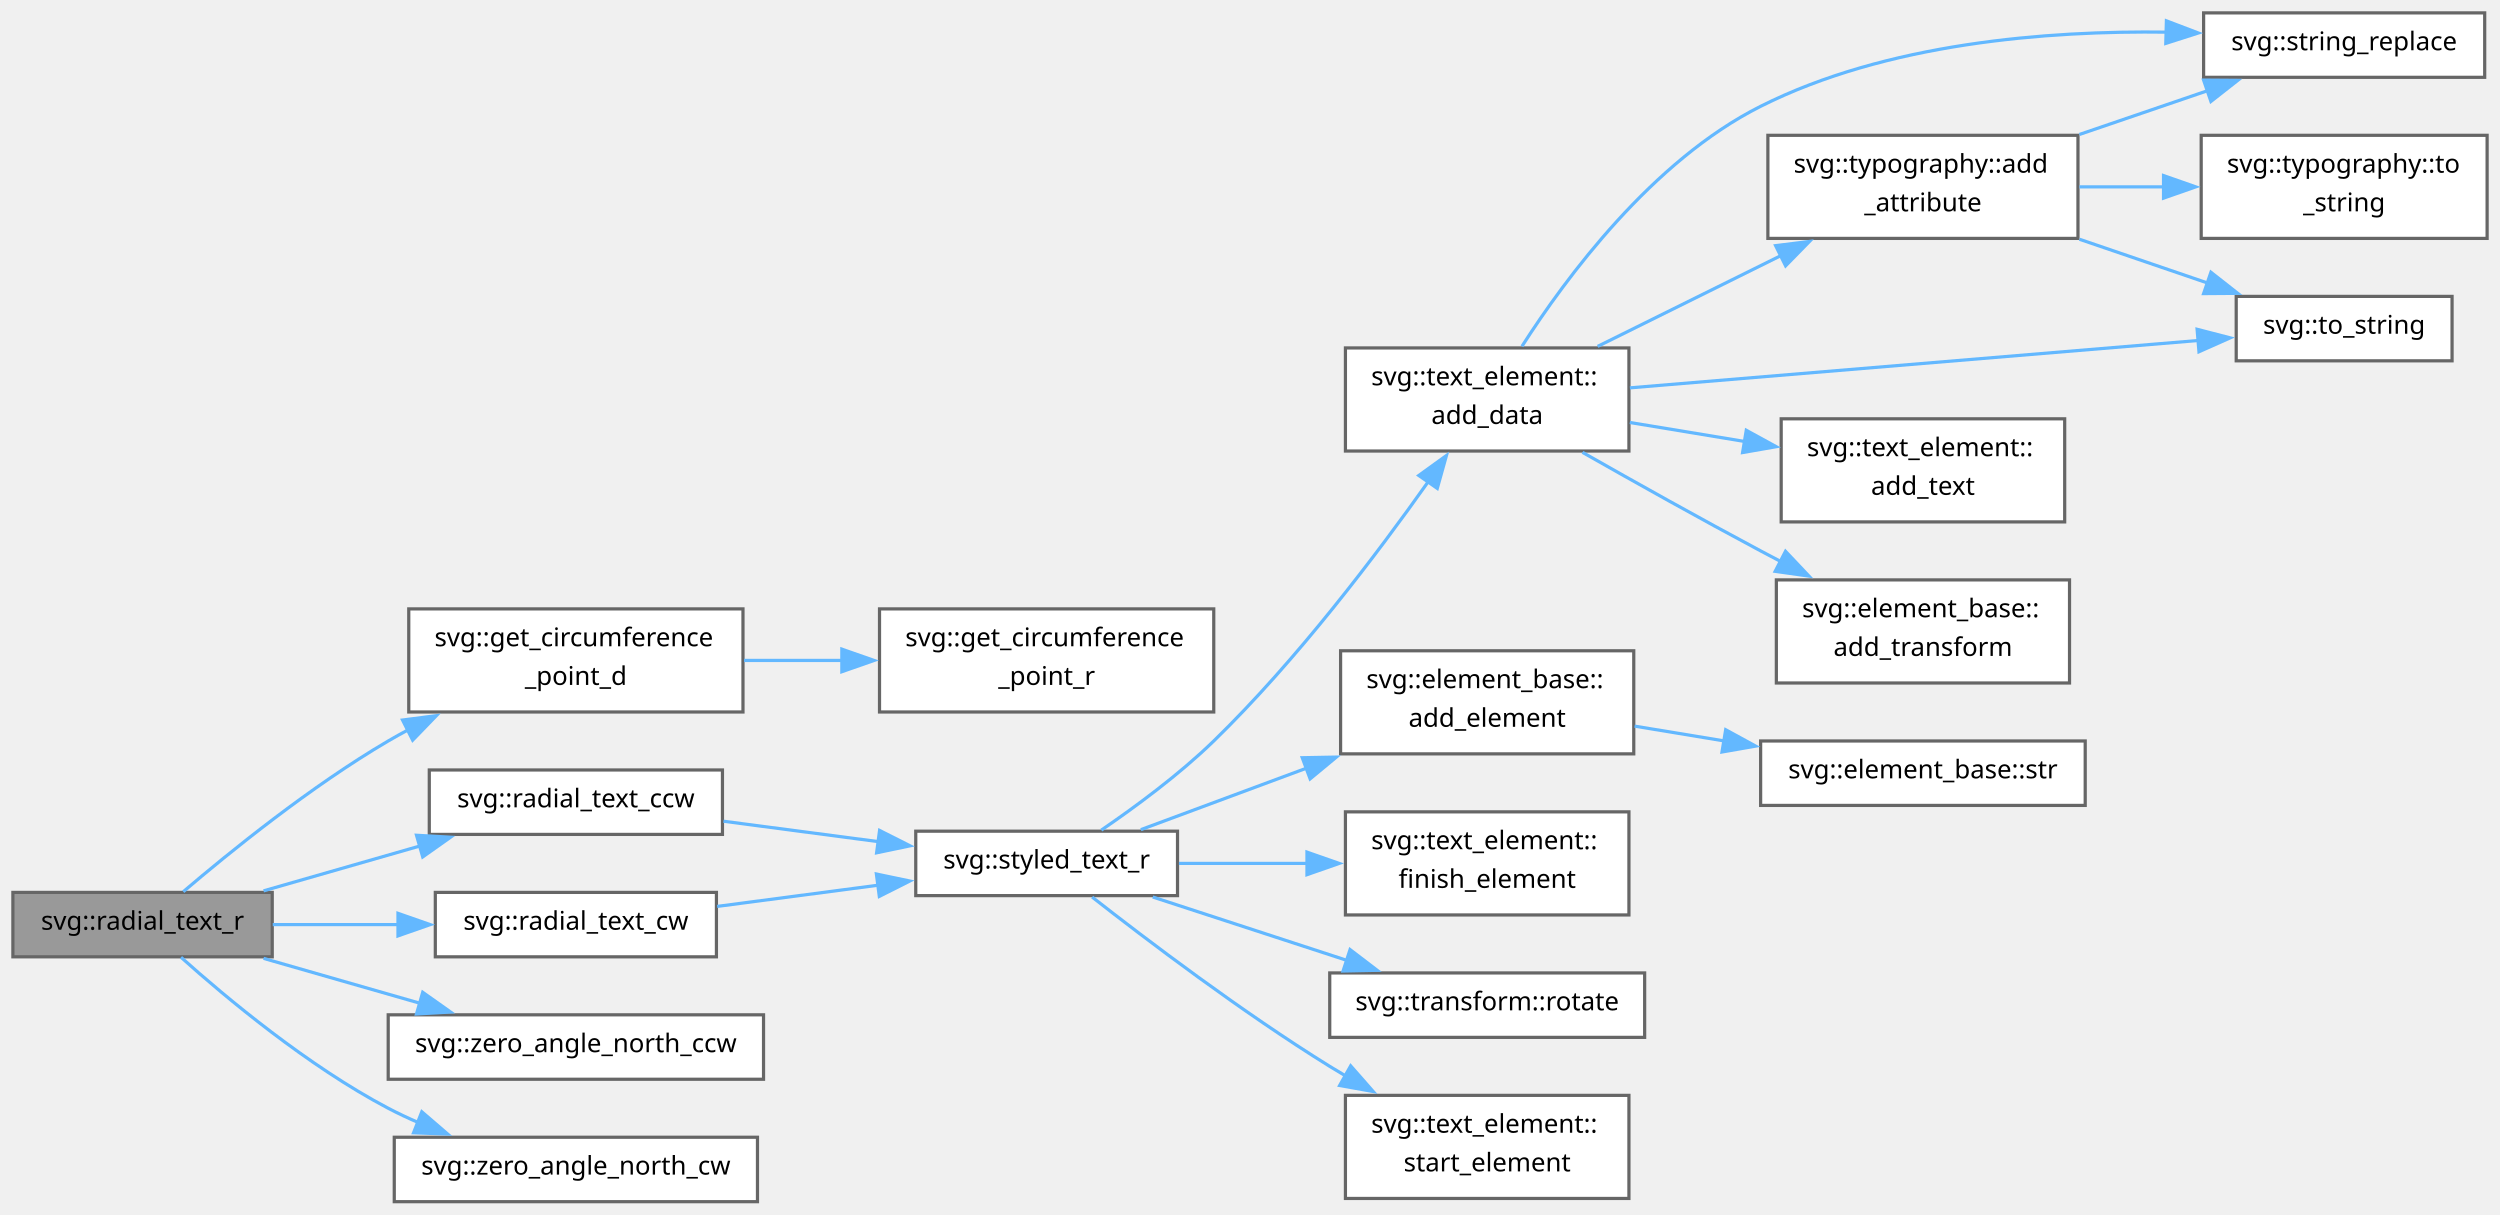
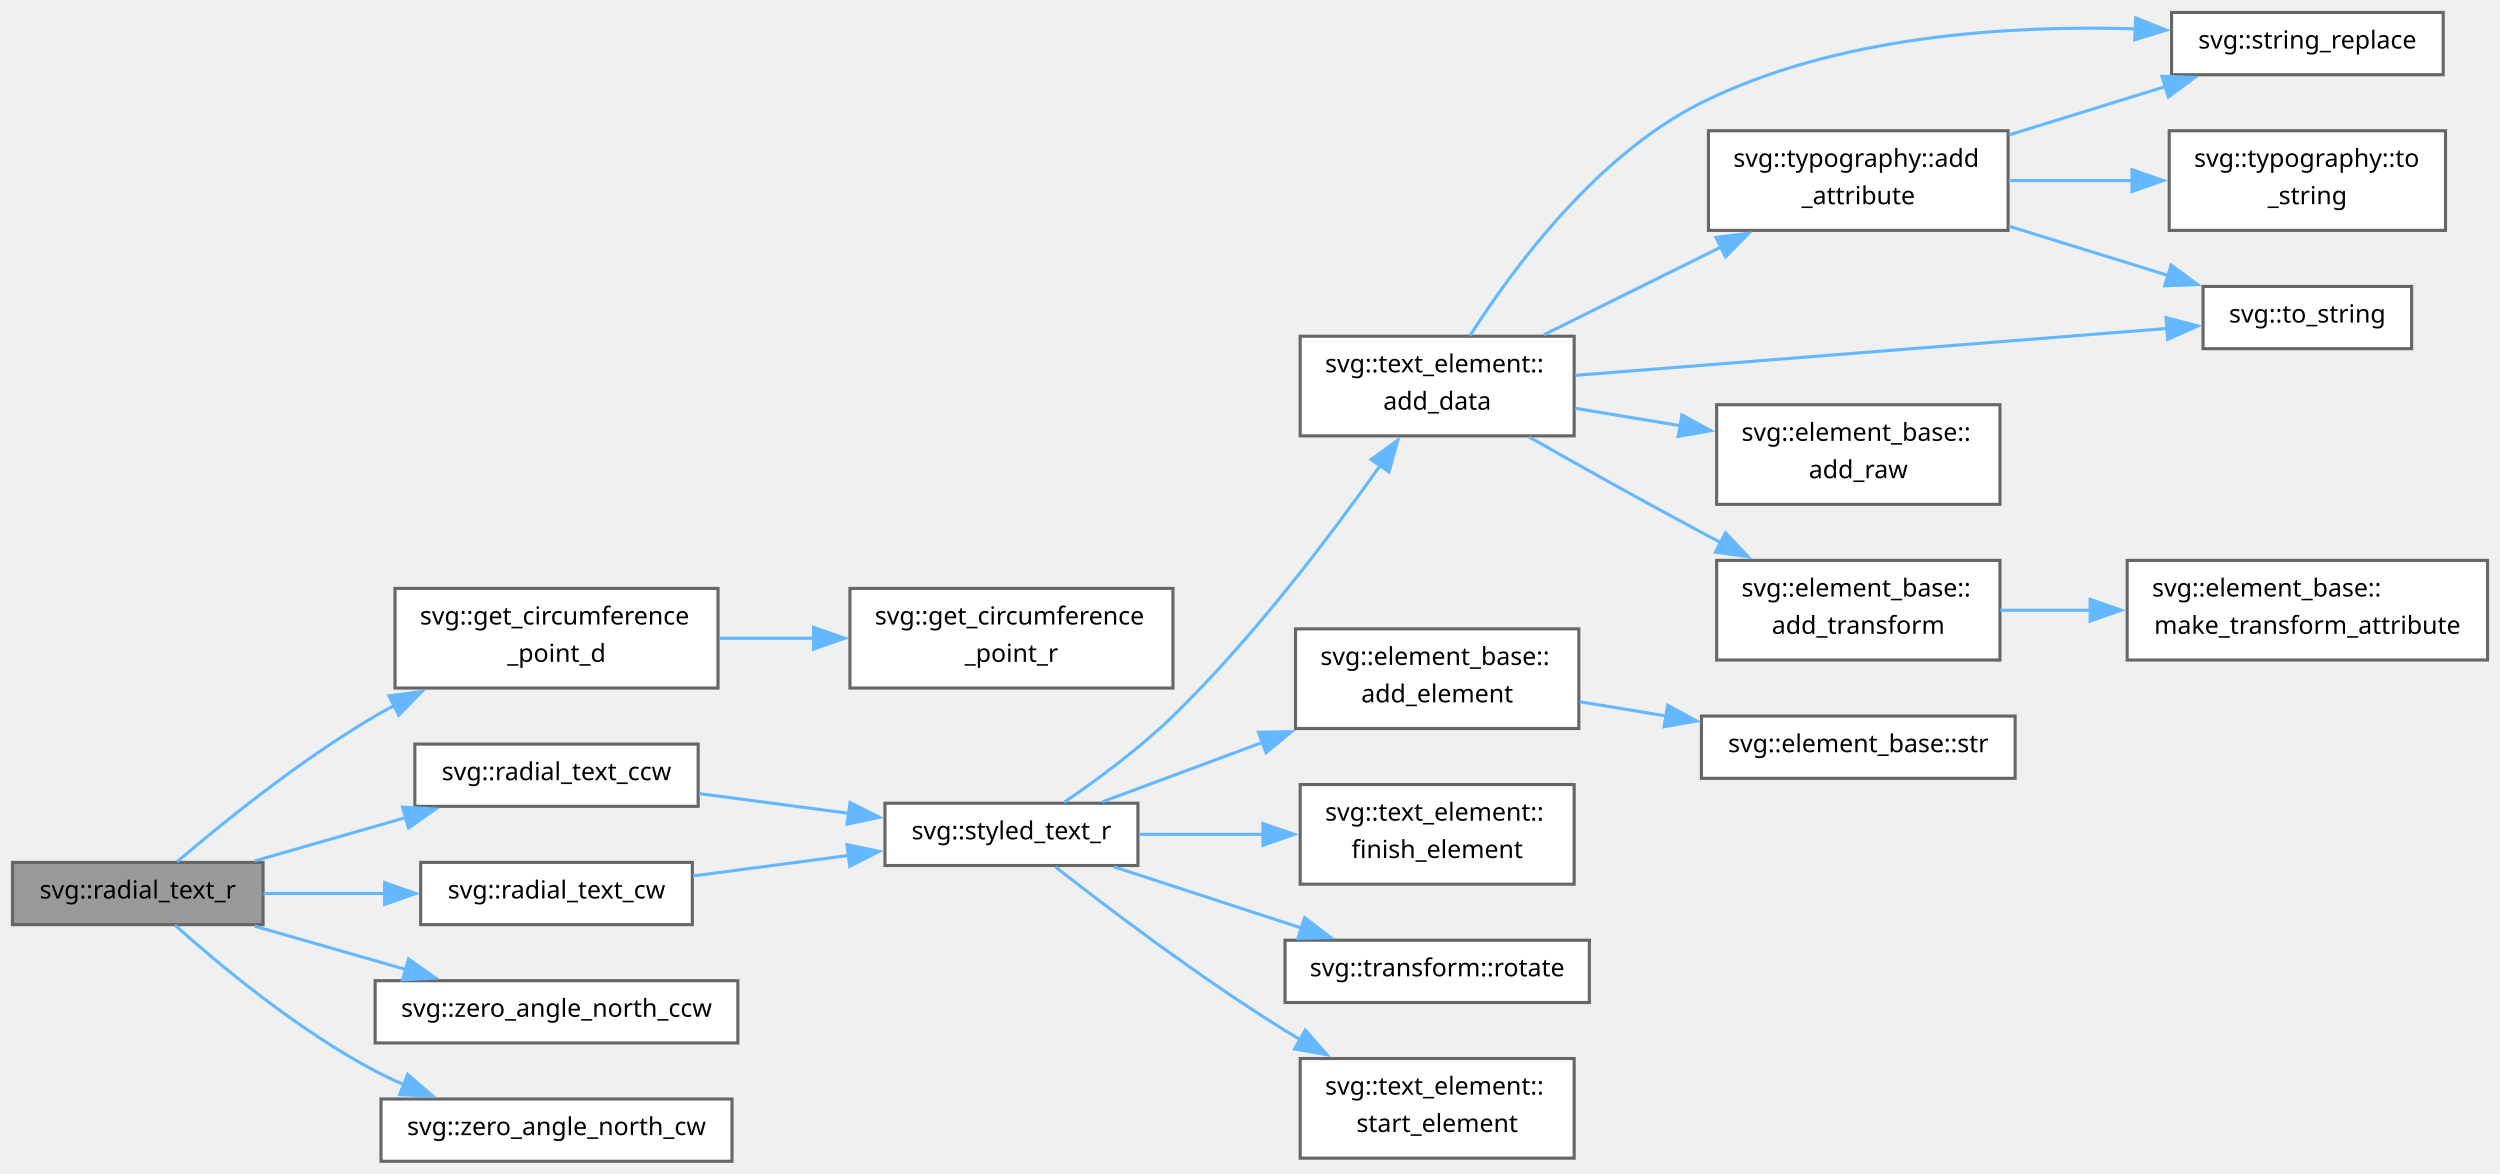
- <svg xmlns="http://www.w3.org/2000/svg" xmlns:xlink="http://www.w3.org/1999/xlink" width="776pt" height="377pt" viewBox="0.00 0.00 776.00 377.00">
+ <svg xmlns="http://www.w3.org/2000/svg" xmlns:xlink="http://www.w3.org/1999/xlink" width="803pt" height="377pt" viewBox="0.00 0.00 803.00 377.00">
  <g id="graph0" class="graph" transform="scale(1 1) rotate(0) translate(4 373)">
    <g id="Node000001" class="node">
      <g id="a_Node000001">
        <a xlink:title=" ">
          <polygon fill="#999999" stroke="#666666" points="80.5,-96 0,-96 0,-76 80.5,-76 80.5,-96" />
          <text text-anchor="middle" x="40.25" y="-84.4" font-family="SourceSans" font-size="8.00">svg::radial_text_r</text>
        </a>
      </g>
    </g>
    <g id="Node000002" class="node">
      <g id="a_Node000002">
        <a xlink:href="namespacesvg.html#ab44508c4aeca591141ebec50145b75cd" target="_top" xlink:title="Angle in degrees.">
          <polygon fill="white" stroke="#666666" points="226.62,-184 122.88,-184 122.88,-152 226.62,-152 226.62,-184" />
          <text text-anchor="start" x="130.88" y="-172.4" font-family="SourceSans" font-size="8.00">svg::get_circumference</text>
          <text text-anchor="middle" x="174.75" y="-160.4" font-family="SourceSans" font-size="8.00">_point_d</text>
        </a>
      </g>
    </g>
    <g id="edge1_Node000001_Node000002" class="edge">
      <g id="a_edge1_Node000001_Node000002">
        <a xlink:title=" ">
          <path fill="none" stroke="#63b8ff" d="M52.88,-96.21C67.17,-108.4 92.46,-128.92 116.5,-143 118.51,-144.18 120.59,-145.33 122.7,-146.46" />
          <polygon fill="#63b8ff" stroke="#63b8ff" points="120.95,-149.5 131.46,-150.86 124.09,-143.25 120.95,-149.5" />
        </a>
      </g>
    </g>
    <g id="Node000004" class="node">
      <g id="a_Node000004">
        <a xlink:href="namespacesvg.html#ae7eab6d9ce1f55bcbcc997cd24c5abcf" target="_top" xlink:title="Text with typography, arranged ccw around points (x,y) on a circle.">
          <polygon fill="white" stroke="#666666" points="220.25,-134 129.25,-134 129.25,-114 220.25,-114 220.25,-134" />
          <text text-anchor="middle" x="174.75" y="-122.4" font-family="SourceSans" font-size="8.00">svg::radial_text_ccw</text>
        </a>
      </g>
    </g>
    <g id="edge3_Node000001_Node000004" class="edge">
      <g id="a_edge3_Node000001_Node000004">
        <a xlink:title=" ">
          <path fill="none" stroke="#63b8ff" d="M77.81,-96.48C92.87,-100.8 110.51,-105.86 126.53,-110.46" />
          <polygon fill="#63b8ff" stroke="#63b8ff" points="125.28,-113.74 135.86,-113.13 127.21,-107.01 125.28,-113.74" />
        </a>
      </g>
    </g>
-     <g id="Node000018" class="node">
-       <g id="a_Node000018">
+     <g id="Node000019" class="node">
+       <g id="a_Node000019">
        <a xlink:href="namespacesvg.html#a27b1041d0851178e4835e1f623a46161" target="_top" xlink:title="Text with typography, arranged cw around points (x,y) on a circle.">
          <polygon fill="white" stroke="#666666" points="218.38,-96 131.12,-96 131.12,-76 218.38,-76 218.38,-96" />
          <text text-anchor="middle" x="174.75" y="-84.4" font-family="SourceSans" font-size="8.00">svg::radial_text_cw</text>
        </a>
      </g>
    </g>
-     <g id="edge19_Node000001_Node000018" class="edge">
-       <g id="a_edge19_Node000001_Node000018">
+     <g id="edge20_Node000001_Node000019" class="edge">
+       <g id="a_edge20_Node000001_Node000019">
        <a xlink:title=" ">
          <path fill="none" stroke="#63b8ff" d="M80.65,-86C92.92,-86 106.67,-86 119.76,-86" />
          <polygon fill="#63b8ff" stroke="#63b8ff" points="119.53,-89.5 129.53,-86 119.53,-82.5 119.53,-89.5" />
        </a>
      </g>
    </g>
-     <g id="Node000019" class="node">
-       <g id="a_Node000019">
+     <g id="Node000020" class="node">
+       <g id="a_Node000020">
        <a xlink:href="namespacesvg.html#a010fea242a289d173d521b501140cd72" target="_top" xlink:title="Zero degrees is top, going clockwise (cw).">
          <polygon fill="white" stroke="#666666" points="233,-58 116.5,-58 116.5,-38 233,-38 233,-58" />
          <text text-anchor="middle" x="174.75" y="-46.4" font-family="SourceSans" font-size="8.00">svg::zero_angle_north_ccw</text>
        </a>
      </g>
    </g>
-     <g id="edge21_Node000001_Node000019" class="edge">
-       <g id="a_edge21_Node000001_Node000019">
+     <g id="edge22_Node000001_Node000020" class="edge">
+       <g id="a_edge22_Node000001_Node000020">
        <a xlink:title=" ">
          <path fill="none" stroke="#63b8ff" d="M77.81,-75.52C92.87,-71.2 110.51,-66.14 126.53,-61.54" />
          <polygon fill="#63b8ff" stroke="#63b8ff" points="127.21,-64.99 135.86,-58.87 125.28,-58.26 127.21,-64.99" />
        </a>
      </g>
    </g>
-     <g id="Node000020" class="node">
-       <g id="a_Node000020">
+     <g id="Node000021" class="node">
+       <g id="a_Node000021">
        <a xlink:href="namespacesvg.html#a46164d75fd5109e4ed8879abbacd5c11" target="_top" xlink:title="Zero degrees is top, going clockwise (cw).">
          <polygon fill="white" stroke="#666666" points="231.12,-20 118.38,-20 118.38,0 231.12,0 231.12,-20" />
          <text text-anchor="middle" x="174.75" y="-8.4" font-family="SourceSans" font-size="8.00">svg::zero_angle_north_cw</text>
        </a>
      </g>
    </g>
-     <g id="edge22_Node000001_Node000020" class="edge">
-       <g id="a_edge22_Node000001_Node000020">
+     <g id="edge23_Node000001_Node000021" class="edge">
+       <g id="a_edge23_Node000001_Node000021">
        <a xlink:title=" ">
          <path fill="none" stroke="#63b8ff" d="M52.18,-75.86C66.16,-63.34 91.55,-42.13 116.5,-29 119.51,-27.42 122.67,-25.93 125.91,-24.54" />
          <polygon fill="#63b8ff" stroke="#63b8ff" points="126.93,-27.9 134.96,-20.99 124.37,-21.39 126.93,-27.9" />
        </a>
      </g>
    </g>
    <g id="Node000003" class="node">
      <g id="a_Node000003">
        <a xlink:href="namespacesvg.html#aef05ac63d88a6102981d3faf37275297" target="_top" xlink:title="Angle in radians.">
          <polygon fill="white" stroke="#666666" points="372.75,-184 269,-184 269,-152 372.75,-152 372.75,-184" />
          <text text-anchor="start" x="277" y="-172.4" font-family="SourceSans" font-size="8.00">svg::get_circumference</text>
          <text text-anchor="middle" x="320.88" y="-160.4" font-family="SourceSans" font-size="8.00">_point_r</text>
        </a>
      </g>
    </g>
    <g id="edge2_Node000002_Node000003" class="edge">
      <g id="a_edge2_Node000002_Node000003">
        <a xlink:title=" ">
          <path fill="none" stroke="#63b8ff" d="M226.97,-168C236.84,-168 247.29,-168 257.48,-168" />
          <polygon fill="#63b8ff" stroke="#63b8ff" points="257.31,-171.5 267.31,-168 257.31,-164.5 257.31,-171.5" />
        </a>
      </g>
    </g>
    <g id="Node000005" class="node">
      <g id="a_Node000005">
        <a xlink:href="namespacesvg.html#ad3c5f59f86bb309de4efd1187e5c004b" target="_top" xlink:title="Text at.">
          <polygon fill="white" stroke="#666666" points="361.5,-115 280.25,-115 280.25,-95 361.5,-95 361.5,-115" />
          <text text-anchor="middle" x="320.88" y="-103.4" font-family="SourceSans" font-size="8.00">svg::styled_text_r</text>
        </a>
      </g>
    </g>
    <g id="edge4_Node000004_Node000005" class="edge">
      <g id="a_edge4_Node000004_Node000005">
        <a xlink:title=" ">
          <path fill="none" stroke="#63b8ff" d="M220.56,-118.09C235.86,-116.08 253.07,-113.81 268.82,-111.73" />
          <polygon fill="#63b8ff" stroke="#63b8ff" points="269.02,-115.23 278.48,-110.46 268.1,-108.29 269.02,-115.23" />
        </a>
      </g>
    </g>
    <g id="Node000006" class="node">
      <g id="a_Node000006">
        <a xlink:href="group__elements.html#aad29e1daf75bdcd69a39575a6807fa0f" target="_top" xlink:title="Either serialize immediately (as below), or create data structure that adds data to data_vec and then...">
          <polygon fill="white" stroke="#666666" points="501.62,-265 413.62,-265 413.62,-233 501.62,-233 501.62,-265" />
          <text text-anchor="start" x="421.62" y="-253.4" font-family="SourceSans" font-size="8.00">svg::text_element::</text>
          <text text-anchor="middle" x="457.62" y="-241.4" font-family="SourceSans" font-size="8.00">add_data</text>
        </a>
      </g>
    </g>
    <g id="edge5_Node000005_Node000006" class="edge">
      <g id="a_edge5_Node000005_Node000006">
        <a xlink:title=" ">
          <path fill="none" stroke="#63b8ff" d="M337.85,-115.33C348.32,-122.48 362,-132.55 372.75,-143 398.54,-168.08 423.52,-201.14 439.42,-223.62" />
          <polygon fill="#63b8ff" stroke="#63b8ff" points="436.39,-225.41 444.98,-231.61 442.13,-221.4 436.39,-225.41" />
        </a>
      </g>
    </g>
-     <g id="Node000013" class="node">
-       <g id="a_Node000013">
+     <g id="Node000014" class="node">
+       <g id="a_Node000014">
        <a xlink:href="group__elements.html#ada0333b46b2547c6152f3f5811016a12" target="_top" xlink:title=" ">
          <polygon fill="white" stroke="#666666" points="503.12,-171 412.12,-171 412.12,-139 503.12,-139 503.12,-171" />
          <text text-anchor="start" x="420.12" y="-159.4" font-family="SourceSans" font-size="8.00">svg::element_base::</text>
          <text text-anchor="middle" x="457.62" y="-147.4" font-family="SourceSans" font-size="8.00">add_element</text>
        </a>
      </g>
    </g>
-     <g id="edge14_Node000005_Node000013" class="edge">
-       <g id="a_edge14_Node000005_Node000013">
+     <g id="edge15_Node000005_Node000014" class="edge">
+       <g id="a_edge15_Node000005_Node000014">
        <a xlink:title=" ">
          <path fill="none" stroke="#63b8ff" d="M350.12,-115.48C365.01,-121.01 383.81,-127.98 401.45,-134.53" />
          <polygon fill="#63b8ff" stroke="#63b8ff" points="400.22,-137.8 410.82,-138 402.66,-131.24 400.22,-137.8" />
        </a>
      </g>
    </g>
-     <g id="Node000015" class="node">
-       <g id="a_Node000015">
+     <g id="Node000016" class="node">
+       <g id="a_Node000016">
        <a xlink:href="group__elements.html#ga13c46848317034d16c62a7d2061ba3d6" target="_top" xlink:title=" ">
          <polygon fill="white" stroke="#666666" points="501.62,-121 413.62,-121 413.62,-89 501.62,-89 501.62,-121" />
          <text text-anchor="start" x="421.62" y="-109.4" font-family="SourceSans" font-size="8.00">svg::text_element::</text>
          <text text-anchor="middle" x="457.62" y="-97.4" font-family="SourceSans" font-size="8.00">finish_element</text>
        </a>
      </g>
    </g>
-     <g id="edge16_Node000005_Node000015" class="edge">
-       <g id="a_edge16_Node000005_Node000015">
+     <g id="edge17_Node000005_Node000016" class="edge">
+       <g id="a_edge17_Node000005_Node000016">
        <a xlink:title=" ">
          <path fill="none" stroke="#63b8ff" d="M361.94,-105C374.42,-105 388.41,-105 401.72,-105" />
          <polygon fill="#63b8ff" stroke="#63b8ff" points="401.68,-108.5 411.68,-105 401.68,-101.5 401.68,-108.5" />
        </a>
      </g>
    </g>
-     <g id="Node000016" class="node">
-       <g id="a_Node000016">
+     <g id="Node000017" class="node">
+       <g id="a_Node000017">
        <a xlink:href="structsvg_1_1transform.html#acf9836f4ba647f0dd2b53963a0f714d0" target="_top" xlink:title=" ">
          <polygon fill="white" stroke="#666666" points="506.5,-71 408.75,-71 408.75,-51 506.5,-51 506.5,-71" />
          <text text-anchor="middle" x="457.62" y="-59.4" font-family="SourceSans" font-size="8.00">svg::transform::rotate</text>
        </a>
      </g>
    </g>
-     <g id="edge17_Node000005_Node000016" class="edge">
-       <g id="a_edge17_Node000005_Node000016">
+     <g id="edge18_Node000005_Node000017" class="edge">
+       <g id="a_edge18_Node000005_Node000017">
        <a xlink:title=" ">
          <path fill="none" stroke="#63b8ff" d="M353.81,-94.57C371.85,-88.68 394.63,-81.24 414.16,-74.87" />
          <polygon fill="#63b8ff" stroke="#63b8ff" points="415.06,-78.25 423.48,-71.82 412.89,-71.6 415.06,-78.25" />
        </a>
      </g>
    </g>
-     <g id="Node000017" class="node">
-       <g id="a_Node000017">
+     <g id="Node000018" class="node">
+       <g id="a_Node000018">
        <a xlink:href="group__elements.html#ae45bec611a6ec17ea46aab6d680ae042" target="_top" xlink:title=" ">
          <polygon fill="white" stroke="#666666" points="501.62,-33 413.62,-33 413.62,-1 501.62,-1 501.62,-33" />
          <text text-anchor="start" x="421.62" y="-21.4" font-family="SourceSans" font-size="8.00">svg::text_element::</text>
          <text text-anchor="middle" x="457.62" y="-9.4" font-family="SourceSans" font-size="8.00">start_element</text>
        </a>
      </g>
    </g>
-     <g id="edge18_Node000005_Node000017" class="edge">
-       <g id="a_edge18_Node000005_Node000017">
+     <g id="edge19_Node000005_Node000018" class="edge">
+       <g id="a_edge19_Node000005_Node000018">
        <a xlink:title=" ">
          <path fill="none" stroke="#63b8ff" d="M335,-94.55C351.65,-81.51 381.5,-58.87 408.75,-42 410.37,-41 412.03,-40 413.72,-39.01" />
          <polygon fill="#63b8ff" stroke="#63b8ff" points="415.25,-42.16 422.24,-34.2 411.82,-36.06 415.25,-42.16" />
        </a>
      </g>
    </g>
    <g id="Node000007" class="node">
      <g id="a_Node000007">
        <a xlink:href="structsvg_1_1typography.html#adbc62f74f1fed3f7c77567250f084f83" target="_top" xlink:title=" ">
          <polygon fill="white" stroke="#666666" points="641,-331 544.75,-331 544.75,-299 641,-299 641,-331" />
          <text text-anchor="start" x="552.75" y="-319.4" font-family="SourceSans" font-size="8.00">svg::typography::add</text>
          <text text-anchor="middle" x="592.88" y="-307.4" font-family="SourceSans" font-size="8.00">_attribute</text>
        </a>
      </g>
    </g>
    <g id="edge6_Node000006_Node000007" class="edge">
      <g id="a_edge6_Node000006_Node000007">
        <a xlink:title=" ">
          <path fill="none" stroke="#63b8ff" d="M491.91,-265.48C509.13,-274.01 530.35,-284.53 548.81,-293.67" />
          <polygon fill="#63b8ff" stroke="#63b8ff" points="547.15,-296.75 557.66,-298.05 550.25,-290.48 547.15,-296.75" />
        </a>
      </g>
    </g>
    <g id="Node000008" class="node">
      <g id="a_Node000008">
        <a xlink:href="namespacesvg.html#a48ac748e89e22789d1772326a98dd7b6" target="_top" xlink:title=" ">
-           <polygon fill="white" stroke="#666666" points="767.25,-369 680,-369 680,-349 767.25,-349 767.25,-369" />
-           <text text-anchor="middle" x="723.62" y="-357.4" font-family="SourceSans" font-size="8.00">svg::string_replace</text>
-         </a>
-       </g>
-     </g>
-     <g id="edge12_Node000006_Node000008" class="edge">
-       <g id="a_edge12_Node000006_Node000008">
-         <a xlink:title=" ">
-           <path fill="none" stroke="#63b8ff" d="M468.41,-265.5C482.04,-286.79 508.9,-323.12 542.5,-340 581.59,-359.64 631.38,-363.54 668.71,-363.02" />
-           <polygon fill="#63b8ff" stroke="#63b8ff" points="668.45,-366.53 678.35,-362.76 668.26,-359.53 668.45,-366.53" />
+           <polygon fill="white" stroke="#666666" points="780.75,-369 693.5,-369 693.5,-349 780.75,-349 780.75,-369" />
+           <text text-anchor="middle" x="737.12" y="-357.4" font-family="SourceSans" font-size="8.00">svg::string_replace</text>
+         </a>
+       </g>
+     </g>
+     <g id="edge13_Node000006_Node000008" class="edge">
+       <g id="a_edge13_Node000006_Node000008">
+         <a xlink:title=" ">
+           <path fill="none" stroke="#63b8ff" d="M468.16,-265.17C481.7,-286.45 508.65,-323.15 542.5,-340 585.94,-361.63 641.6,-364.96 682.08,-363.73" />
+           <polygon fill="#63b8ff" stroke="#63b8ff" points="681.98,-367.24 691.83,-363.32 681.69,-360.24 681.98,-367.24" />
        </a>
      </g>
    </g>
    <g id="Node000009" class="node">
      <g id="a_Node000009">
        <a xlink:href="namespacesvg.html#a36b1c48ad4601b205790e3772ad0a7b6" target="_top" xlink:title=" ">
-           <polygon fill="white" stroke="#666666" points="757.12,-281 690.12,-281 690.12,-261 757.12,-261 757.12,-281" />
-           <text text-anchor="middle" x="723.62" y="-269.4" font-family="SourceSans" font-size="8.00">svg::to_string</text>
-         </a>
-       </g>
-     </g>
-     <g id="edge13_Node000006_Node000009" class="edge">
-       <g id="a_edge13_Node000006_Node000009">
-         <a xlink:title=" ">
-           <path fill="none" stroke="#63b8ff" d="M501.92,-252.61C550.68,-256.67 629.48,-263.24 678.55,-267.33" />
-           <polygon fill="#63b8ff" stroke="#63b8ff" points="677.98,-270.79 688.24,-268.13 678.56,-263.82 677.98,-270.79" />
+           <polygon fill="white" stroke="#666666" points="770.62,-281 703.62,-281 703.62,-261 770.62,-261 770.62,-281" />
+           <text text-anchor="middle" x="737.12" y="-269.4" font-family="SourceSans" font-size="8.00">svg::to_string</text>
+         </a>
+       </g>
+     </g>
+     <g id="edge14_Node000006_Node000009" class="edge">
+       <g id="a_edge14_Node000006_Node000009">
+         <a xlink:title=" ">
+           <path fill="none" stroke="#63b8ff" d="M501.98,-252.44C553.85,-256.55 640.19,-263.39 692.28,-267.52" />
+           <polygon fill="#63b8ff" stroke="#63b8ff" points="691.72,-270.99 701.97,-268.29 692.28,-264.01 691.72,-270.99" />
        </a>
      </g>
    </g>
    <g id="Node000011" class="node">
      <g id="a_Node000011">
-         <a xlink:href="group__elements.html#a1ed006cabdb9c531c2bd8e27ea9e0966" target="_top" xlink:title=" ">
-           <polygon fill="white" stroke="#666666" points="636.88,-243 548.88,-243 548.88,-211 636.88,-211 636.88,-243" />
-           <text text-anchor="start" x="556.88" y="-231.4" font-family="SourceSans" font-size="8.00">svg::text_element::</text>
-           <text text-anchor="middle" x="592.88" y="-219.4" font-family="SourceSans" font-size="8.00">add_text</text>
+         <a xlink:href="group__elements.html#acafbdd950c6c2639c9d376c3eab696e5" target="_top" xlink:title=" ">
+           <polygon fill="white" stroke="#666666" points="638.38,-243 547.38,-243 547.38,-211 638.38,-211 638.38,-243" />
+           <text text-anchor="start" x="555.38" y="-231.4" font-family="SourceSans" font-size="8.00">svg::element_base::</text>
+           <text text-anchor="middle" x="592.88" y="-219.4" font-family="SourceSans" font-size="8.00">add_raw</text>
        </a>
      </g>
    </g>
    <g id="edge10_Node000006_Node000011" class="edge">
      <g id="a_edge10_Node000006_Node000011">
        <a xlink:title=" ">
-           <path fill="none" stroke="#63b8ff" d="M501.89,-241.86C513.29,-239.97 525.74,-237.92 537.64,-235.95" />
-           <polygon fill="#63b8ff" stroke="#63b8ff" points="538.04,-239.44 547.34,-234.35 536.9,-232.53 538.04,-239.44" />
+           <path fill="none" stroke="#63b8ff" d="M501.89,-241.86C512.72,-240.07 524.49,-238.13 535.84,-236.25" />
+           <polygon fill="#63b8ff" stroke="#63b8ff" points="536.21,-239.74 545.51,-234.66 535.07,-232.83 536.21,-239.74" />
        </a>
      </g>
    </g>
    <g id="Node000012" class="node">
      <g id="a_Node000012">
-         <a xlink:href="group__elements.html#a53d72a7ff728ad1d4d027254530bcf3d" target="_top" xlink:title="Common transforms include rotate(180)">
+         <a xlink:href="group__elements.html#a53d72a7ff728ad1d4d027254530bcf3d" target="_top" xlink:title=" ">
          <polygon fill="white" stroke="#666666" points="638.38,-193 547.38,-193 547.38,-161 638.38,-161 638.38,-193" />
          <text text-anchor="start" x="555.38" y="-181.4" font-family="SourceSans" font-size="8.00">svg::element_base::</text>
          <text text-anchor="middle" x="592.88" y="-169.4" font-family="SourceSans" font-size="8.00">add_transform</text>
        </a>
      </g>
    </g>
    <g id="edge11_Node000006_Node000012" class="edge">
      <g id="a_edge11_Node000006_Node000012">
        <a xlink:title=" ">
          <path fill="none" stroke="#63b8ff" d="M487.19,-232.6C503.33,-223.43 523.94,-211.89 542.5,-202 544.55,-200.91 546.66,-199.79 548.79,-198.68" />
          <polygon fill="#63b8ff" stroke="#63b8ff" points="550.22,-201.88 557.5,-194.18 547.01,-195.66 550.22,-201.88" />
        </a>
      </g>
    </g>
    <g id="edge7_Node000007_Node000008" class="edge">
      <g id="a_edge7_Node000007_Node000008">
        <a xlink:title=" ">
-           <path fill="none" stroke="#63b8ff" d="M641.45,-331.26C654.53,-335.73 668.6,-340.54 681.29,-344.87" />
-           <polygon fill="#63b8ff" stroke="#63b8ff" points="680,-348.13 690.6,-348.05 682.27,-341.51 680,-348.13" />
+           <path fill="none" stroke="#63b8ff" d="M641.24,-329.65C657.53,-334.69 675.69,-340.31 691.73,-345.27" />
+           <polygon fill="#63b8ff" stroke="#63b8ff" points="690.41,-348.52 701,-348.14 692.48,-341.84 690.41,-348.52" />
        </a>
      </g>
    </g>
    <g id="edge8_Node000007_Node000009" class="edge">
      <g id="a_edge8_Node000007_Node000009">
        <a xlink:title=" ">
-           <path fill="none" stroke="#63b8ff" d="M641.45,-298.74C654.53,-294.27 668.6,-289.46 681.29,-285.13" />
-           <polygon fill="#63b8ff" stroke="#63b8ff" points="682.27,-288.49 690.6,-281.95 680,-281.87 682.27,-288.49" />
+           <path fill="none" stroke="#63b8ff" d="M641.24,-300.35C657.79,-295.23 676.28,-289.51 692.51,-284.49" />
+           <polygon fill="#63b8ff" stroke="#63b8ff" points="693.36,-287.89 701.88,-281.59 691.29,-281.2 693.36,-287.89" />
        </a>
      </g>
    </g>
    <g id="Node000010" class="node">
      <g id="a_Node000010">
        <a xlink:href="structsvg_1_1typography.html#a174c1ffb4e56214d71523ffe7e422561" target="_top" xlink:title=" ">
-           <polygon fill="white" stroke="#666666" points="768,-331 679.25,-331 679.25,-299 768,-299 768,-331" />
-           <text text-anchor="start" x="687.25" y="-319.4" font-family="SourceSans" font-size="8.00">svg::typography::to</text>
-           <text text-anchor="middle" x="723.62" y="-307.4" font-family="SourceSans" font-size="8.00">_string</text>
+           <polygon fill="white" stroke="#666666" points="781.5,-331 692.75,-331 692.75,-299 781.5,-299 781.5,-331" />
+           <text text-anchor="start" x="700.75" y="-319.4" font-family="SourceSans" font-size="8.00">svg::typography::to</text>
+           <text text-anchor="middle" x="737.12" y="-307.4" font-family="SourceSans" font-size="8.00">_string</text>
        </a>
      </g>
    </g>
    <g id="edge9_Node000007_Node000010" class="edge">
      <g id="a_edge9_Node000007_Node000010">
        <a xlink:title=" ">
-           <path fill="none" stroke="#63b8ff" d="M641.45,-315C650.02,-315 659.01,-315 667.77,-315" />
-           <polygon fill="#63b8ff" stroke="#63b8ff" points="667.56,-318.5 677.56,-315 667.56,-311.5 667.56,-318.5" />
-         </a>
-       </g>
-     </g>
-     <g id="Node000014" class="node">
-       <g id="a_Node000014">
+           <path fill="none" stroke="#63b8ff" d="M641.24,-315C653.99,-315 667.9,-315 681.03,-315" />
+           <polygon fill="#63b8ff" stroke="#63b8ff" points="680.81,-318.5 690.81,-315 680.81,-311.5 680.81,-318.5" />
+         </a>
+       </g>
+     </g>
+     <g id="Node000013" class="node">
+       <g id="a_Node000013">
+         <a xlink:href="group__elements.html#ae50258851ebbaf08c7eebc3fbdbf1ac8" target="_top" xlink:title="Common transforms include rotate(180)">
+           <polygon fill="white" stroke="#666666" points="795,-193 679.25,-193 679.25,-161 795,-161 795,-193" />
+           <text text-anchor="start" x="687.25" y="-181.4" font-family="SourceSans" font-size="8.00">svg::element_base::</text>
+           <text text-anchor="middle" x="737.12" y="-169.4" font-family="SourceSans" font-size="8.00">make_transform_attribute</text>
+         </a>
+       </g>
+     </g>
+     <g id="edge12_Node000012_Node000013" class="edge">
+       <g id="a_edge12_Node000012_Node000013">
+         <a xlink:title=" ">
+           <path fill="none" stroke="#63b8ff" d="M638.49,-177C647.69,-177 657.57,-177 667.39,-177" />
+           <polygon fill="#63b8ff" stroke="#63b8ff" points="667.34,-180.5 677.34,-177 667.34,-173.5 667.34,-180.5" />
+         </a>
+       </g>
+     </g>
+     <g id="Node000015" class="node">
+       <g id="a_Node000015">
        <a xlink:href="group__elements.html#ad893ef9c13a15464c96d8a85c08af30f" target="_top" xlink:title=" ">
          <polygon fill="white" stroke="#666666" points="643.25,-143 542.5,-143 542.5,-123 643.25,-123 643.25,-143" />
          <text text-anchor="middle" x="592.88" y="-131.4" font-family="SourceSans" font-size="8.00">svg::element_base::str</text>
        </a>
      </g>
    </g>
-     <g id="edge15_Node000013_Node000014" class="edge">
-       <g id="a_edge15_Node000013_Node000014">
+     <g id="edge16_Node000014_Node000015" class="edge">
+       <g id="a_edge16_Node000014_Node000015">
        <a xlink:title=" ">
          <path fill="none" stroke="#63b8ff" d="M503.37,-147.61C512.29,-146.14 521.8,-144.57 531.16,-143.02" />
          <polygon fill="#63b8ff" stroke="#63b8ff" points="531.65,-146.49 540.95,-141.41 530.51,-139.58 531.65,-146.49" />
        </a>
      </g>
    </g>
-     <g id="edge20_Node000018_Node000005" class="edge">
-       <g id="a_edge20_Node000018_Node000005">
+     <g id="edge21_Node000019_Node000005" class="edge">
+       <g id="a_edge21_Node000019_Node000005">
        <a xlink:title=" ">
          <path fill="none" stroke="#63b8ff" d="M218.6,-91.65C234.38,-93.73 252.4,-96.11 268.83,-98.27" />
          <polygon fill="#63b8ff" stroke="#63b8ff" points="268.03,-101.7 278.4,-99.53 268.94,-94.76 268.03,-101.7" />
        </a>
      </g>
    </g>
  </g>
</svg>
